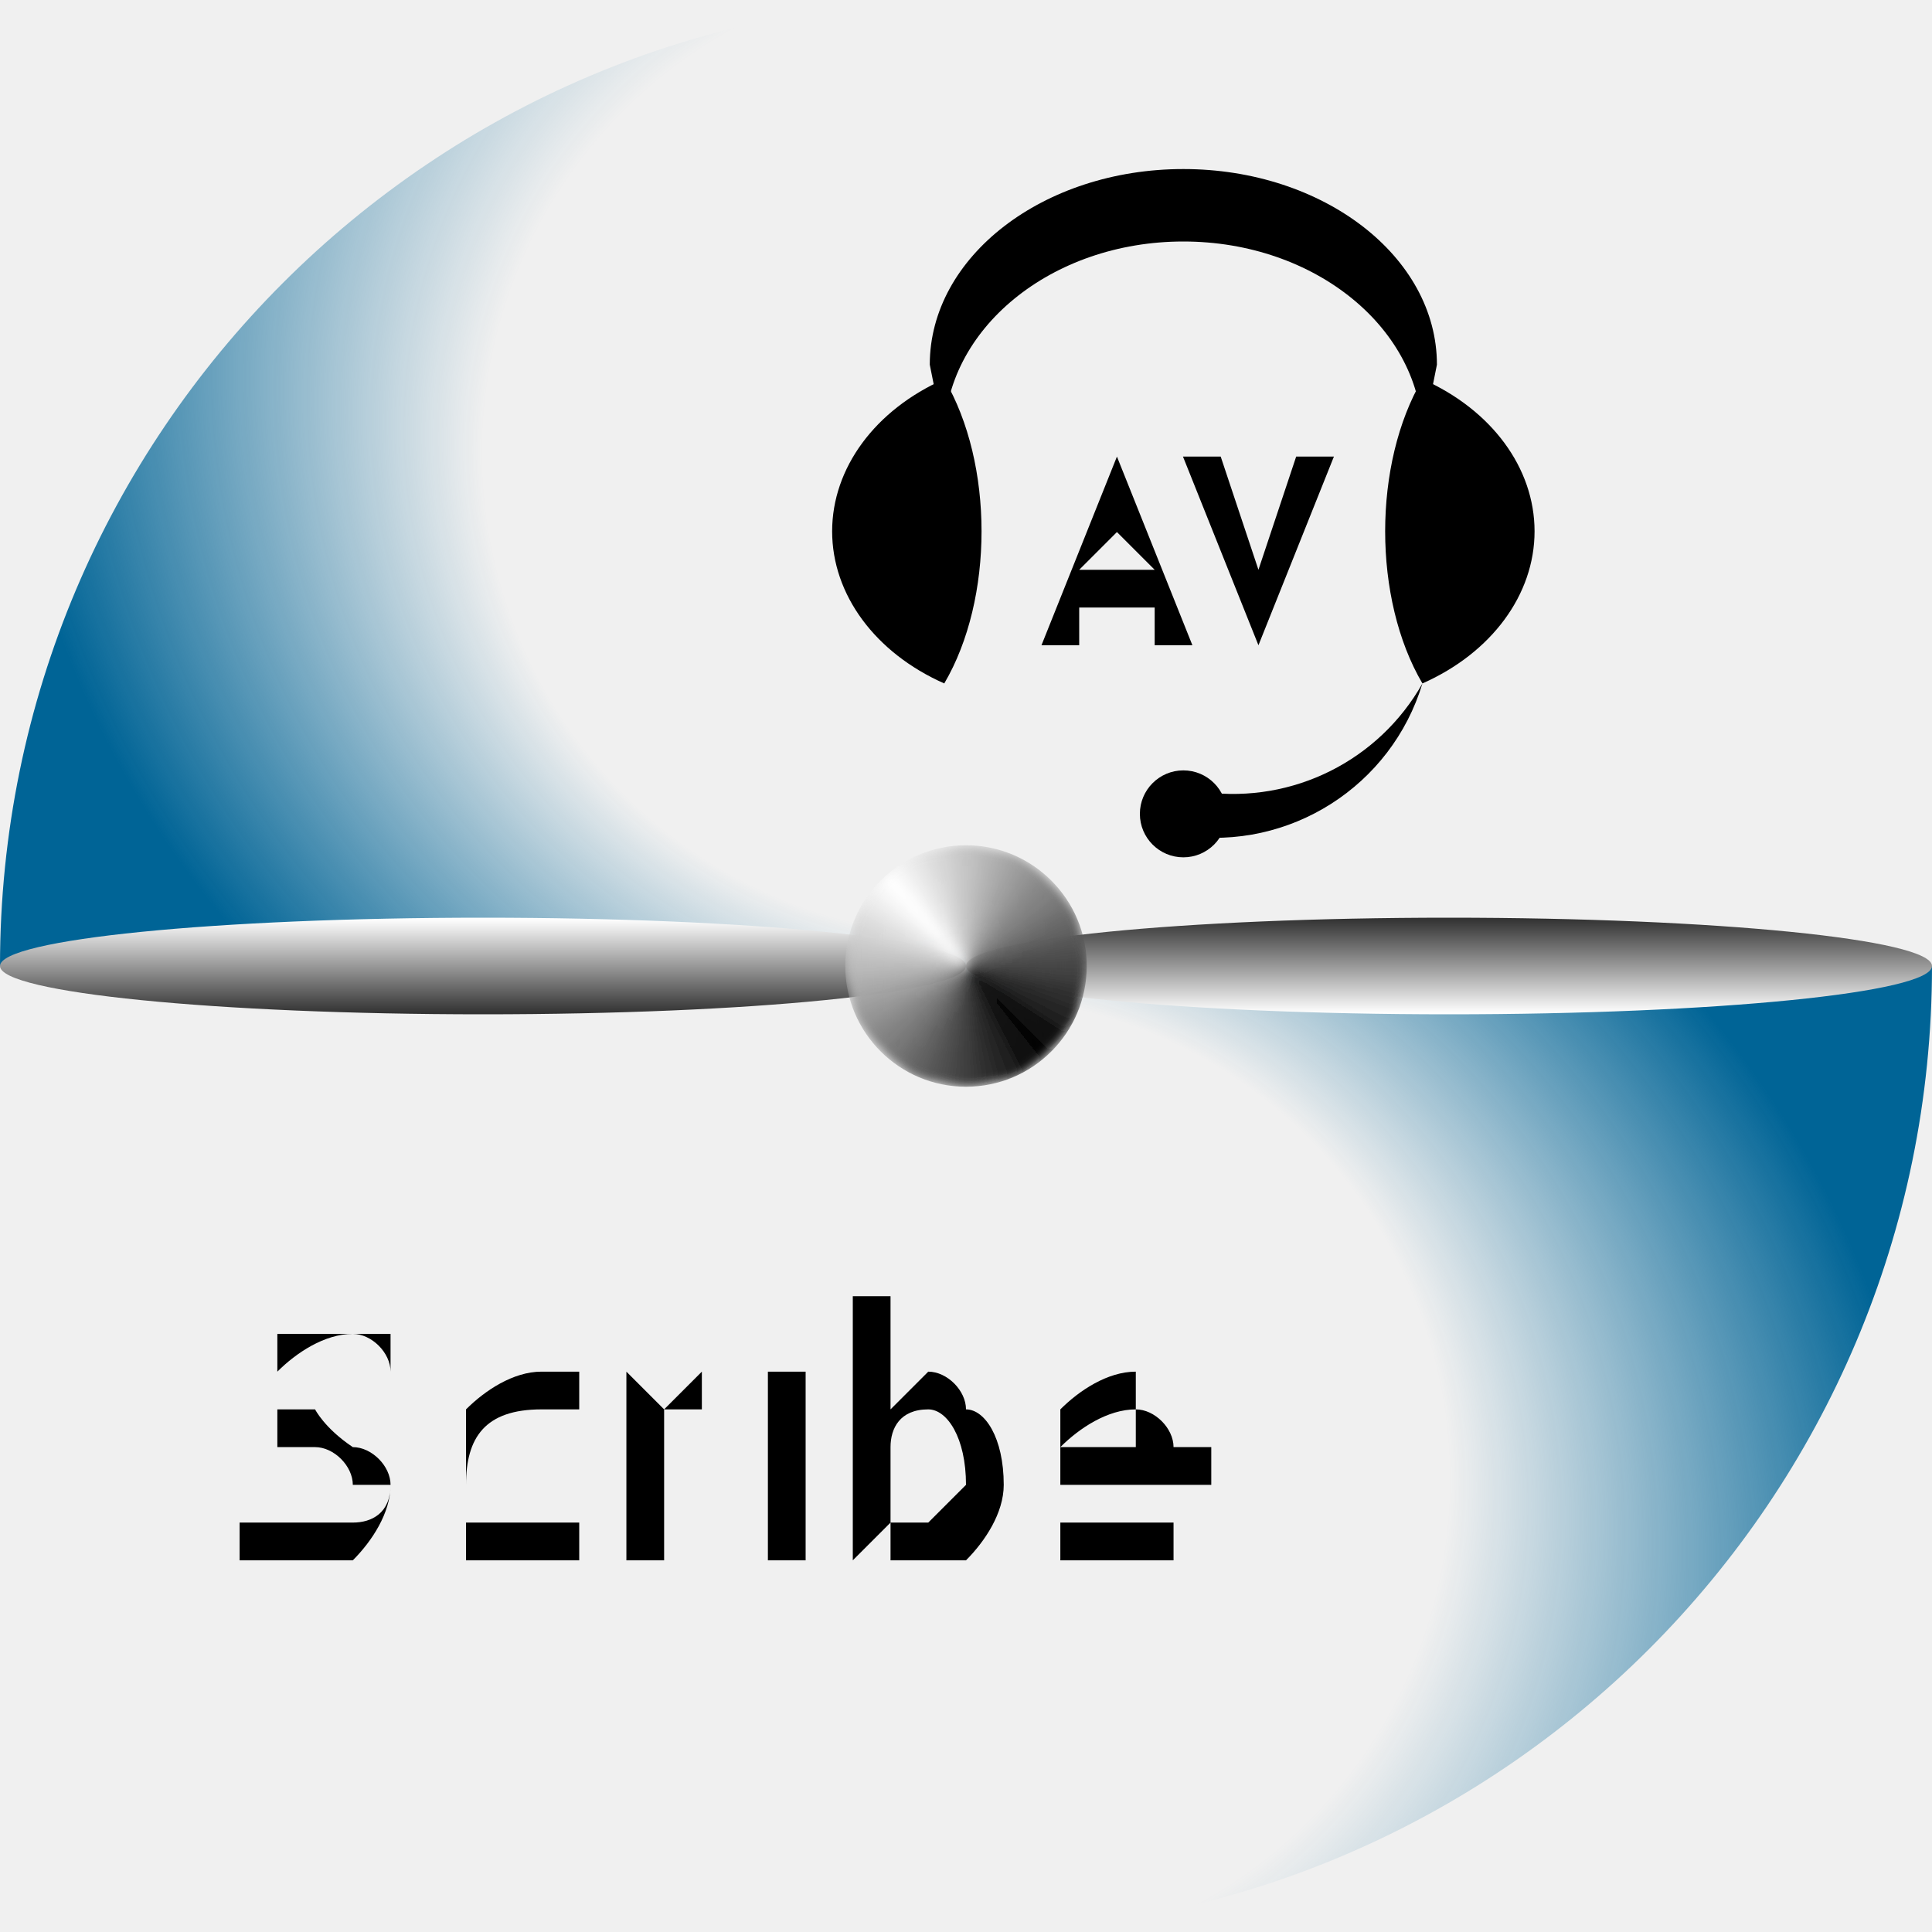
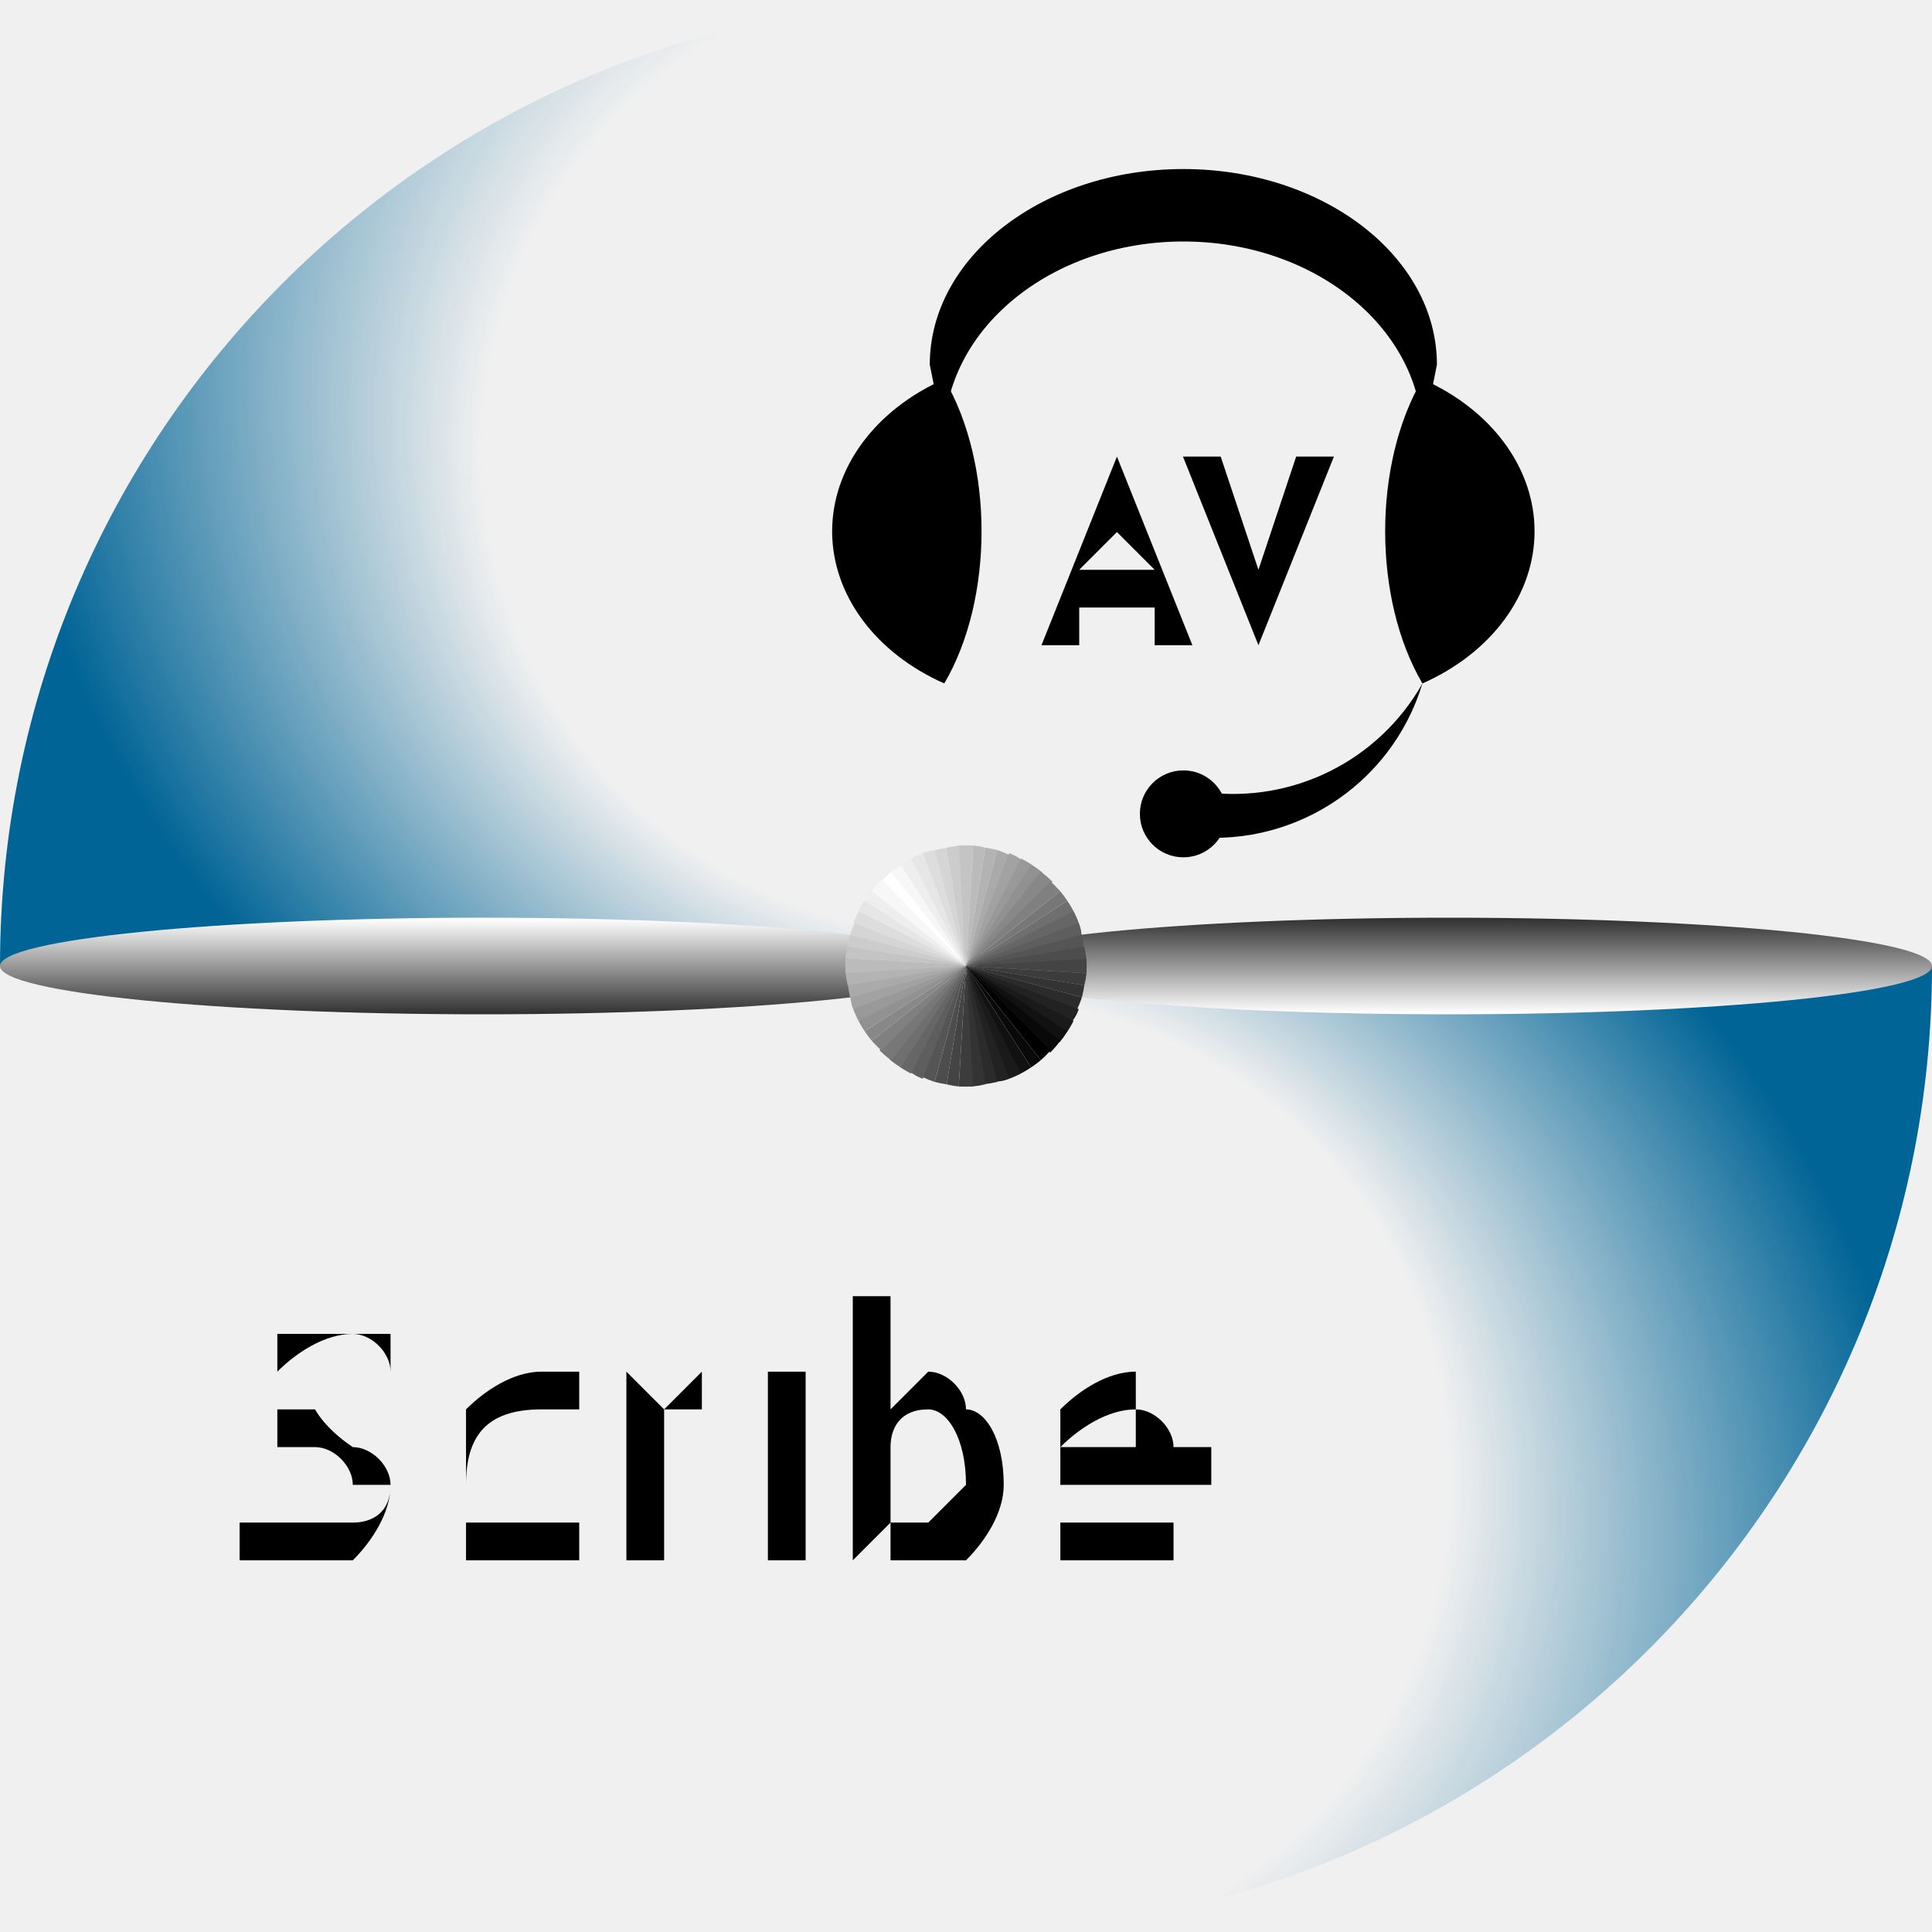
<svg xmlns="http://www.w3.org/2000/svg" xmlns:html="http://www.w3.org/1999/xhtml" id="logo" class="change-with-theme" viewBox="-.40 -.40 .80 .80" width="1000" height="1000">
  <defs>
    <radialGradient id="wakeGradient" cx="0" cy="-0.4" r="0.8" fx="0" fy="-0.15" gradientUnits="userSpaceOnUse">
      <stop offset="25%" stop-color="rgba(0,100,150,0)" />
      <stop offset="50%" stop-color="rgba(0,100,150,1)" />
    </radialGradient>
    <linearGradient id="bladeGradient" gradientTransform="rotate(90)">
      <stop offset="0%" stop-color="white" stop-opacity="1.0" />
      <stop offset="100%" stop-color="rgba(50,50,50)" stop-opacity="1.0" />
    </linearGradient>
-     <filter id="spinner-filter">
-       <feGaussianBlur in="SourceGraphic" stdDeviation="0.002" />
-     </filter>
    <mask id="spinner-mask">
      <circle fill="white" r="0.05" />
    </mask>
  </defs>
  <path d="         M -.40 0         A .40 .40 0 0 1 0 -.40         L 0 0     " fill="url(#wakeGradient)" />
  <path d="         M -.40 0         A .40 .40 0 0 1 0 -.40         L 0 0     " fill="url(#wakeGradient)" transform="rotate(180)" />
  <path d="             M -.40 .0             A .20 .02 0 0 0 0 0             A .20 .02 0 0 0 -.40 0     " fill="url(#bladeGradient)" />
  <path d="             M -.40 .0             A .20 .02 0 0 0 0 0             A .20 .02 0 0 0 -.40 0     " fill="url(#bladeGradient)" transform="rotate(180)" />
-   <g mask="url(#spinner-mask)" filter="url(#spinner-filter)">
+   <g mask="url(#spinner-mask)">
    <path d="M0,0 L-0.035,-0.035 A0.05,0.05 0 0,1 -0.031,-0.039 Z" fill="rgb(255,255,255)" />
    <path d="M0,0 L-0.031,-0.039 A0.05,0.05 0 0,1 -0.027,-0.042 Z" fill="rgb(246.5,246.5,246.5)" />
-     <path d="M0,0 L-0.027,-0.042 A0.05,0.05 0 0,1 -0.023,-0.045 Z" fill="rgb(238,238,238)" />
-     <path d="M0,0 L-0.023,-0.045 A0.05,0.05 0 0,1 -0.018,-0.047 Z" fill="rgb(229.5,229.5,229.5)" />
-     <path d="M0,0 L-0.018,-0.047 A0.05,0.05 0 0,1 -0.013,-0.048 Z" fill="rgb(221,221,221)" />
-     <path d="M0,0 L-0.013,-0.048 A0.05,0.05 0 0,1 -0.008,-0.049 Z" fill="rgb(212.5,212.5,212.5)" />
-     <path d="M0,0 L-0.008,-0.049 A0.05,0.05 0 0,1 -0.003,-0.05 Z" fill="rgb(204,204,204)" />
+     <path d="M0,0 L-0.027,-0.042 A0.05,0.05 0 0,1 -0.022,-0.045 Z" fill="rgb(238,238,238)" />
+     <path d="M0,0 L-0.023,-0.045 A0.05,0.05 0 0,1 -0.017,-0.047 Z" fill="rgb(229.5,229.5,229.5)" />
+     <path d="M0,0 L-0.018,-0.047 A0.05,0.05 0 0,1 -0.012,-0.048 Z" fill="rgb(221,221,221)" />
+     <path d="M0,0 L-0.013,-0.048 A0.05,0.05 0 0,1 -0.007,-0.049 Z" fill="rgb(212.5,212.5,212.5)" />
+     <path d="M0,0 L-0.008,-0.049 A0.05,0.05 0 0,1 -0.002,-0.05 Z" fill="rgb(204,204,204)" />
    <path d="M0,0 L-0.003,-0.05 A0.05,0.05 0 0,1 0.003,-0.05 Z" fill="rgb(195.5,195.5,195.5)" />
    <path d="M0,0 L0.003,-0.05 A0.05,0.05 0 0,1 0.008,-0.049 Z" fill="rgb(187,187,187)" />
    <path d="M0,0 L0.008,-0.049 A0.05,0.05 0 0,1 0.013,-0.048 Z" fill="rgb(178.5,178.5,178.5)" />
-     <path d="M0,0 L0.013,-0.048 A0.05,0.05 0 0,1 0.018,-0.047 Z" fill="rgb(170,170,170)" />
-     <path d="M0,0 L0.018,-0.047 A0.05,0.05 0 0,1 0.023,-0.045 Z" fill="rgb(161.5,161.5,161.5)" />
-     <path d="M0,0 L0.023,-0.045 A0.05,0.05 0 0,1 0.027,-0.042 Z" fill="rgb(153,153,153)" />
-     <path d="M0,0 L0.027,-0.042 A0.05,0.05 0 0,1 0.031,-0.039 Z" fill="rgb(144.5,144.5,144.5)" />
-     <path d="M0,0 L0.031,-0.039 A0.05,0.05 0 0,1 0.035,-0.035 Z" fill="rgb(136,136,136)" />
+     <path d="M0,0 L0.013,-0.048 A0.05,0.05 0 0,1 0.018,-0.046 Z" fill="rgb(170,170,170)" />
+     <path d="M0,0 L0.018,-0.047 A0.05,0.05 0 0,1 0.023,-0.044 Z" fill="rgb(161.5,161.5,161.5)" />
+     <path d="M0,0 L0.023,-0.045 A0.05,0.05 0 0,1 0.028,-0.042 Z" fill="rgb(153,153,153)" />
+     <path d="M0,0 L0.027,-0.042 A0.05,0.05 0 0,1 0.032,-0.039 Z" fill="rgb(144.5,144.5,144.5)" />
+     <path d="M0,0 L0.031,-0.039 A0.05,0.05 0 0,1 0.036,-0.035 Z" fill="rgb(136,136,136)" />
    <path d="M0,0 L0.035,-0.035 A0.05,0.05 0 0,1 0.039,-0.031 Z" fill="rgb(127.5,127.5,127.5)" />
    <path d="M0,0 L0.039,-0.031 A0.05,0.05 0 0,1 0.042,-0.027 Z" fill="rgb(119,119,119)" />
-     <path d="M0,0 L0.042,-0.027 A0.05,0.05 0 0,1 0.045,-0.023 Z" fill="rgb(110.5,110.5,110.5)" />
-     <path d="M0,0 L0.045,-0.023 A0.05,0.05 0 0,1 0.047,-0.018 Z" fill="rgb(102,102,102)" />
-     <path d="M0,0 L0.047,-0.018 A0.05,0.05 0 0,1 0.048,-0.013 Z" fill="rgb(93.5,93.5,93.5)" />
-     <path d="M0,0 L0.048,-0.013 A0.05,0.05 0 0,1 0.049,-0.008 Z" fill="rgb(85,85,85)" />
-     <path d="M0,0 L0.049,-0.008 A0.05,0.05 0 0,1 0.05,-0.003 Z" fill="rgb(76.5,76.5,76.5)" />
+     <path d="M0,0 L0.042,-0.027 A0.05,0.05 0 0,1 0.045,-0.022 Z" fill="rgb(110.5,110.5,110.5)" />
+     <path d="M0,0 L0.045,-0.023 A0.05,0.05 0 0,1 0.047,-0.017 Z" fill="rgb(102,102,102)" />
+     <path d="M0,0 L0.047,-0.018 A0.05,0.05 0 0,1 0.048,-0.012 Z" fill="rgb(93.5,93.5,93.5)" />
+     <path d="M0,0 L0.048,-0.013 A0.05,0.05 0 0,1 0.049,-0.007 Z" fill="rgb(85,85,85)" />
+     <path d="M0,0 L0.049,-0.008 A0.05,0.05 0 0,1 0.05,-0.002 Z" fill="rgb(76.5,76.5,76.5)" />
    <path d="M0,0 L0.05,-0.003 A0.05,0.05 0 0,1 0.05,0.003 Z" fill="rgb(68,68,68)" />
    <path d="M0,0 L0.05,0.003 A0.05,0.05 0 0,1 0.049,0.008 Z" fill="rgb(59.5,59.5,59.5)" />
    <path d="M0,0 L0.049,0.008 A0.05,0.05 0 0,1 0.048,0.013 Z" fill="rgb(51,51,51)" />
-     <path d="M0,0 L0.048,0.013 A0.05,0.05 0 0,1 0.047,0.018 Z" fill="rgb(42.5,42.5,42.5)" />
-     <path d="M0,0 L0.047,0.018 A0.05,0.05 0 0,1 0.045,0.023 Z" fill="rgb(34,34,34)" />
-     <path d="M0,0 L0.045,0.023 A0.05,0.05 0 0,1 0.042,0.027 Z" fill="rgb(25.5,25.5,25.5)" />
-     <path d="M0,0 L0.042,0.027 A0.05,0.05 0 0,1 0.039,0.031 Z" fill="rgb(17,17,17)" />
-     <path d="M0,0 L0.039,0.031 A0.05,0.05 0 0,1 0.035,0.035 Z" fill="rgb(8.5,8.5,8.5)" />
+     <path d="M0,0 L0.048,0.013 A0.05,0.05 0 0,1 0.046,0.018 Z" fill="rgb(42.5,42.5,42.5)" />
+     <path d="M0,0 L0.047,0.018 A0.05,0.05 0 0,1 0.044,0.023 Z" fill="rgb(34,34,34)" />
+     <path d="M0,0 L0.045,0.023 A0.05,0.05 0 0,1 0.042,0.028 Z" fill="rgb(25.5,25.5,25.5)" />
+     <path d="M0,0 L0.042,0.027 A0.05,0.05 0 0,1 0.039,0.032 Z" fill="rgb(17,17,17)" />
+     <path d="M0,0 L0.039,0.031 A0.05,0.05 0 0,1 0.035,0.036 Z" fill="rgb(8.5,8.5,8.5)" />
    <path d="M0,0 L0.035,0.035 A0.05,0.05 0 0,1 0.031,0.039 Z" fill="rgb(0,0,0)" />
    <path d="M0,0 L0.031,0.039 A0.05,0.05 0 0,1 0.027,0.042 Z" fill="rgb(8.5,8.5,8.5)" />
-     <path d="M0,0 L0.027,0.042 A0.05,0.05 0 0,1 0.023,0.045 Z" fill="rgb(17,17,17)" />
-     <path d="M0,0 L0.023,0.045 A0.05,0.05 0 0,1 0.018,0.047 Z" fill="rgb(25.5,25.5,25.5)" />
-     <path d="M0,0 L0.018,0.047 A0.05,0.05 0 0,1 0.013,0.048 Z" fill="rgb(34,34,34)" />
-     <path d="M0,0 L0.013,0.048 A0.05,0.05 0 0,1 0.008,0.049 Z" fill="rgb(42.5,42.5,42.5)" />
-     <path d="M0,0 L0.008,0.049 A0.05,0.05 0 0,1 0.003,0.05 Z" fill="rgb(51,51,51)" />
+     <path d="M0,0 L0.027,0.042 A0.05,0.05 0 0,1 0.022,0.045 Z" fill="rgb(17,17,17)" />
+     <path d="M0,0 L0.023,0.045 A0.05,0.05 0 0,1 0.017,0.047 Z" fill="rgb(25.5,25.5,25.5)" />
+     <path d="M0,0 L0.018,0.047 A0.05,0.05 0 0,1 0.012,0.048 Z" fill="rgb(34,34,34)" />
+     <path d="M0,0 L0.013,0.048 A0.05,0.05 0 0,1 0.007,0.049 Z" fill="rgb(42.5,42.5,42.5)" />
+     <path d="M0,0 L0.008,0.049 A0.05,0.05 0 0,1 0.002,0.05 Z" fill="rgb(51,51,51)" />
    <path d="M0,0 L0.003,0.05 A0.05,0.05 0 0,1 -0.003,0.05 Z" fill="rgb(59.5,59.5,59.5)" />
    <path d="M0,0 L-0.003,0.05 A0.05,0.05 0 0,1 -0.008,0.049 Z" fill="rgb(68,68,68)" />
    <path d="M0,0 L-0.008,0.049 A0.05,0.05 0 0,1 -0.013,0.048 Z" fill="rgb(76.5,76.5,76.5)" />
-     <path d="M0,0 L-0.013,0.048 A0.05,0.05 0 0,1 -0.018,0.047 Z" fill="rgb(85,85,85)" />
-     <path d="M0,0 L-0.018,0.047 A0.05,0.05 0 0,1 -0.023,0.045 Z" fill="rgb(93.5,93.5,93.5)" />
-     <path d="M0,0 L-0.023,0.045 A0.05,0.05 0 0,1 -0.027,0.042 Z" fill="rgb(102,102,102)" />
-     <path d="M0,0 L-0.027,0.042 A0.05,0.05 0 0,1 -0.031,0.039 Z" fill="rgb(110.5,110.5,110.5)" />
-     <path d="M0,0 L-0.031,0.039 A0.05,0.05 0 0,1 -0.035,0.035 Z" fill="rgb(119,119,119)" />
+     <path d="M0,0 L-0.013,0.048 A0.05,0.05 0 0,1 -0.018,0.046 Z" fill="rgb(85,85,85)" />
+     <path d="M0,0 L-0.018,0.047 A0.05,0.05 0 0,1 -0.023,0.044 Z" fill="rgb(93.5,93.5,93.5)" />
+     <path d="M0,0 L-0.023,0.045 A0.05,0.05 0 0,1 -0.028,0.042 Z" fill="rgb(102,102,102)" />
+     <path d="M0,0 L-0.027,0.042 A0.05,0.05 0 0,1 -0.032,0.039 Z" fill="rgb(110.5,110.5,110.5)" />
+     <path d="M0,0 L-0.031,0.039 A0.05,0.05 0 0,1 -0.036,0.035 Z" fill="rgb(119,119,119)" />
    <path d="M0,0 L-0.035,0.035 A0.05,0.05 0 0,1 -0.039,0.031 Z" fill="rgb(127.5,127.5,127.5)" />
    <path d="M0,0 L-0.039,0.031 A0.05,0.05 0 0,1 -0.042,0.027 Z" fill="rgb(136,136,136)" />
-     <path d="M0,0 L-0.042,0.027 A0.05,0.05 0 0,1 -0.045,0.023 Z" fill="rgb(144.5,144.5,144.5)" />
-     <path d="M0,0 L-0.045,0.023 A0.05,0.05 0 0,1 -0.047,0.018 Z" fill="rgb(153,153,153)" />
-     <path d="M0,0 L-0.047,0.018 A0.05,0.05 0 0,1 -0.048,0.013 Z" fill="rgb(161.5,161.5,161.5)" />
-     <path d="M0,0 L-0.048,0.013 A0.05,0.05 0 0,1 -0.049,0.008 Z" fill="rgb(170,170,170)" />
-     <path d="M0,0 L-0.049,0.008 A0.05,0.05 0 0,1 -0.05,0.003 Z" fill="rgb(178.5,178.5,178.5)" />
+     <path d="M0,0 L-0.042,0.027 A0.05,0.05 0 0,1 -0.045,0.022 Z" fill="rgb(144.5,144.5,144.5)" />
+     <path d="M0,0 L-0.045,0.023 A0.05,0.05 0 0,1 -0.047,0.017 Z" fill="rgb(153,153,153)" />
+     <path d="M0,0 L-0.047,0.018 A0.05,0.05 0 0,1 -0.048,0.012 Z" fill="rgb(161.5,161.5,161.5)" />
+     <path d="M0,0 L-0.048,0.013 A0.05,0.05 0 0,1 -0.049,0.007 Z" fill="rgb(170,170,170)" />
+     <path d="M0,0 L-0.049,0.008 A0.05,0.05 0 0,1 -0.05,0.002 Z" fill="rgb(178.5,178.5,178.5)" />
    <path d="M0,0 L-0.05,0.003 A0.05,0.05 0 0,1 -0.05,-0.003 Z" fill="rgb(187,187,187)" />
    <path d="M0,0 L-0.05,-0.003 A0.05,0.05 0 0,1 -0.049,-0.008 Z" fill="rgb(195.5,195.5,195.5)" />
    <path d="M0,0 L-0.049,-0.008 A0.05,0.05 0 0,1 -0.048,-0.013 Z" fill="rgb(204,204,204)" />
-     <path d="M0,0 L-0.048,-0.013 A0.05,0.05 0 0,1 -0.047,-0.018 Z" fill="rgb(212.5,212.5,212.5)" />
-     <path d="M0,0 L-0.047,-0.018 A0.05,0.05 0 0,1 -0.045,-0.023 Z" fill="rgb(221,221,221)" />
-     <path d="M0,0 L-0.045,-0.023 A0.05,0.05 0 0,1 -0.042,-0.027 Z" fill="rgb(229.5,229.5,229.5)" />
-     <path d="M0,0 L-0.042,-0.027 A0.05,0.05 0 0,1 -0.039,-0.031 Z" fill="rgb(238,238,238)" />
-     <path d="M0,0 L-0.039,-0.031 A0.05,0.05 0 0,1 -0.035,-0.035 Z" fill="rgb(246.5,246.5,246.5)" />
+     <path d="M0,0 L-0.048,-0.013 A0.05,0.05 0 0,1 -0.046,-0.018 Z" fill="rgb(212.5,212.5,212.5)" />
+     <path d="M0,0 L-0.047,-0.018 A0.05,0.05 0 0,1 -0.044,-0.023 Z" fill="rgb(221,221,221)" />
+     <path d="M0,0 L-0.045,-0.023 A0.05,0.05 0 0,1 -0.042,-0.028 Z" fill="rgb(229.5,229.5,229.5)" />
+     <path d="M0,0 L-0.042,-0.027 A0.05,0.05 0 0,1 -0.039,-0.032 Z" fill="rgb(238,238,238)" />
+     <path d="M0,0 L-0.039,-0.031 A0.05,0.05 0 0,1 -0.035,-0.036 Z" fill="rgb(246.5,246.5,246.5)" />
  </g>
  <g stroke-width="0" transform="scale(.3) translate(.3 -.6)" class="contrast">
    <path d="         M -.35 -.23         A .35 .27 0 0 1 .35 -.23         L .33 -.13         A .33 .27 0 0 0 -.33 -.13     " />
    <path d="         M -.33 -.21         A .3 .24 0 0 0 -.33 .21         A .18 .3 0 0 0 -.33 -.21     " />
    <path d="         M .33 -.21         A .3 .24 0 0 1 .33 .21         A .18 .3 0 0 1 .33 -.21     " />
    <path d="         M .33 .21         A .3 .3 0 0 1 0 .42         L .03 .36         A .3 .3 0 0 0 .33 .21     " />
    <circle r=".06" cy=".39" />
  </g>
  <text x="0.09" y="-0.166" class="contrast" style="font: 0.1px verdana; dominant-baseline: middle; text-anchor: middle;">AV
    </text>
  <text x="-0.3" y="0.2" class="contrast" style="font: 0.14px verdana; dominant-baseline: middle;">Scribe
    </text>
  <html:style id="styles">
        .contrast {
        fill: #000;
        }

        @media (prefers-color-scheme: dark) {
        .contrast {
        fill: #fff;
        }
        }

        svg {
        background-color: transparent;
        }
    </html:style>
</svg>
